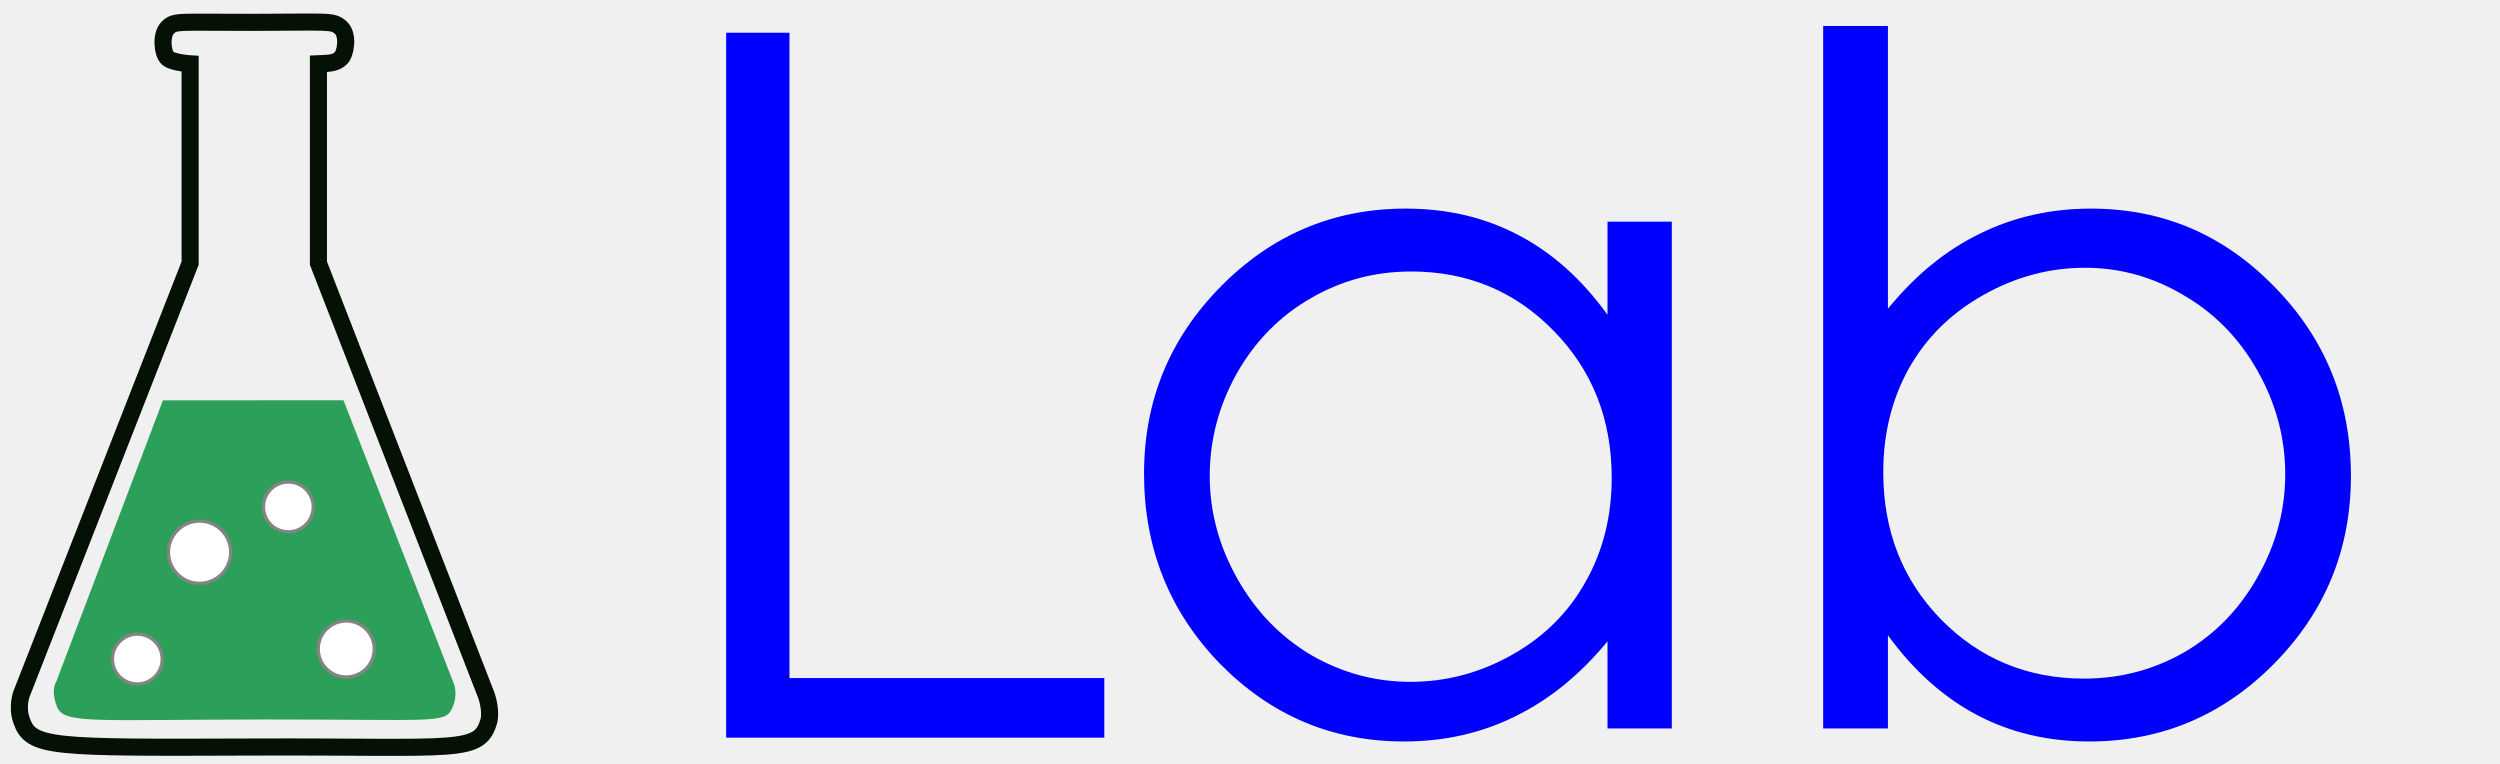
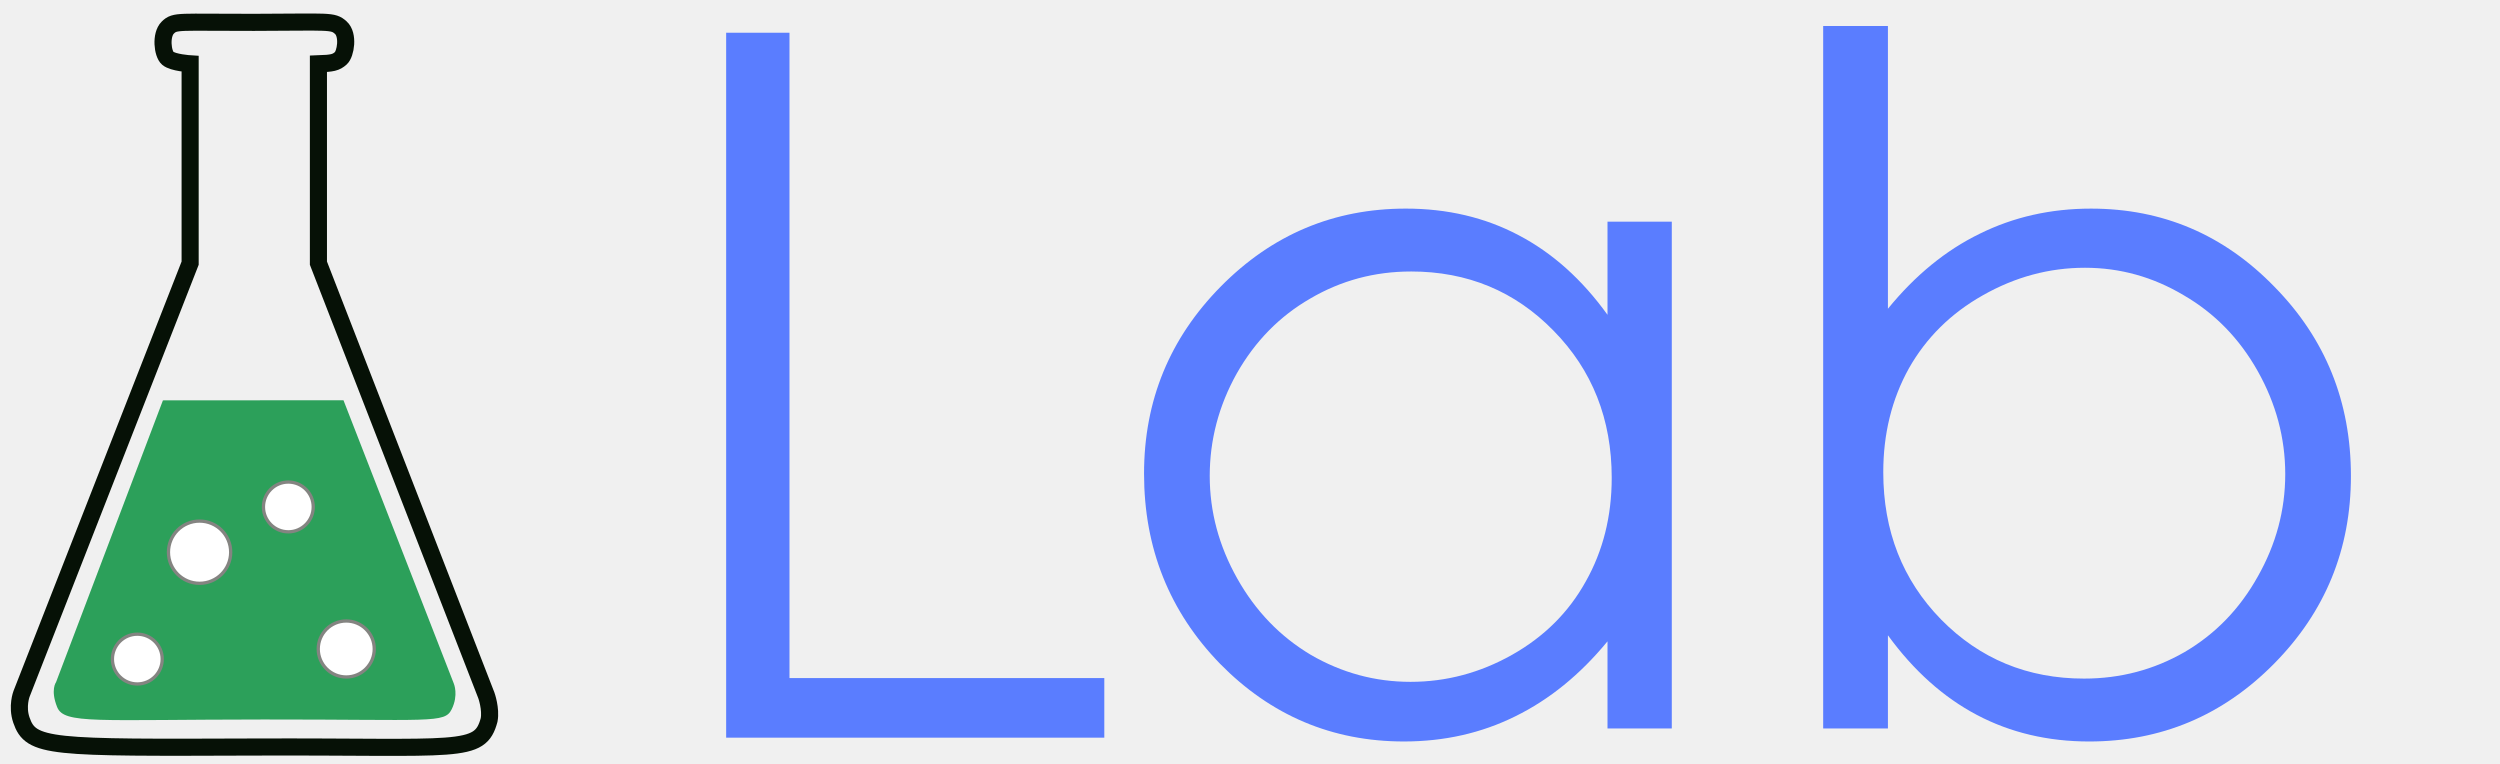
<svg xmlns="http://www.w3.org/2000/svg" width="380" height="116">
  <path stroke-width="2.6" stroke="#061106" fill="none" d="m 51.8,4.2 c 1.225,1.095 0.737,4.006 0,4.658 C 51.063,9.511 50.518,9.627 48.4,9.7 V 40 l 25.535,65.725 c 0,0 0.721,2.028 0.412,3.703 -1.407,5.245 -4.402,4.005 -35.606,4.12 -31.198,0.114 -34.042,0.163 -35.494,-4.112 -0.703,-2.071 0.026,-3.963 0.026,-3.963 L 28.9,40 V 9.7 c 0,0 -2.604,-0.162 -3.399,-0.84 C 24.706,8.182 24.387,5.301 25.5,4.2 26.613,3.099 27.091,3.422 38.611,3.398 50.131,3.374 50.575,3.105 51.8,4.2 Z" />
  <path fill="#2ca05a" d="m 24.765,60.856 27.443,-0.019 16.774,43.072 c 0,0 0.747,1.739 -0.329,3.906 -1.076,2.168 -3.032,1.532 -28.541,1.547 -25.508,0.015 -30.372,0.737 -31.426,-1.885 -1.054,-2.623 -0.166,-3.786 -0.166,-3.786 z" />
  <g fill="white" stroke-width="0.5" stroke="#848481">
    <circle cx="30.335" cy="83.934" r="4.73" />
    <circle cx="20.873" cy="100.179" r="3.784" />
    <circle cx="43.828" cy="77.054" r="3.784" />
    <circle cx="52.63" cy="98.646" r="4.257" />
  </g>
-   <g fill="#0000ff">
+   <g fill="#5a7dff">
    <path d="m 110.375,4.974 9.626,3.35e-4 V 103.07 l 47.854,-3.3e-4 v 9.053 h -57.48 z" />
    <path d="m 254.113,33.691 v 77.031 h -9.771 V 97.483 q -6.23,7.576 -14.019,11.399 -7.717,3.823 -16.921,3.823 -16.355,0 -27.966,-11.824 -11.541,-11.895 -11.541,-28.887 0,-16.638 11.682,-28.462 11.682,-11.824 28.108,-11.824 9.487,0 17.134,4.036 7.717,4.036 13.523,12.107 V 33.691 Z m -39.648,7.576 q -8.284,0 -15.293,4.106 -7.009,4.036 -11.187,11.399 -4.106,7.363 -4.106,15.576 0,8.142 4.177,15.576 4.177,7.434 11.187,11.611 7.08,4.106 15.151,4.106 8.142,0 15.435,-4.106 7.292,-4.106 11.187,-11.116 3.965,-7.009 3.965,-15.789 0,-13.381 -8.85,-22.373 -8.779,-8.992 -21.665,-8.992 z" />
    <path d="M 277.123,110.722 V 3.955 h 9.841 V 46.931 q 6.23,-7.646 13.948,-11.399 7.717,-3.823 16.921,-3.823 16.355,0 27.896,11.895 11.611,11.824 11.611,28.745 0,16.709 -11.682,28.533 -11.682,11.824 -28.108,11.824 -9.416,0 -17.063,-4.036 -7.646,-4.036 -13.523,-12.107 v 14.16 z m 39.648,-7.576 q 8.284,0 15.293,-4.036 7.009,-4.106 11.116,-11.47 4.177,-7.363 4.177,-15.576 0,-8.213 -4.177,-15.647 -4.177,-7.434 -11.257,-11.541 -7.009,-4.177 -15.01,-4.177 -8.142,0 -15.505,4.177 -7.292,4.106 -11.257,11.116 -3.894,7.009 -3.894,15.789 0,13.381 8.779,22.373 8.85,8.992 21.736,8.992 z" />
  </g>
</svg>
